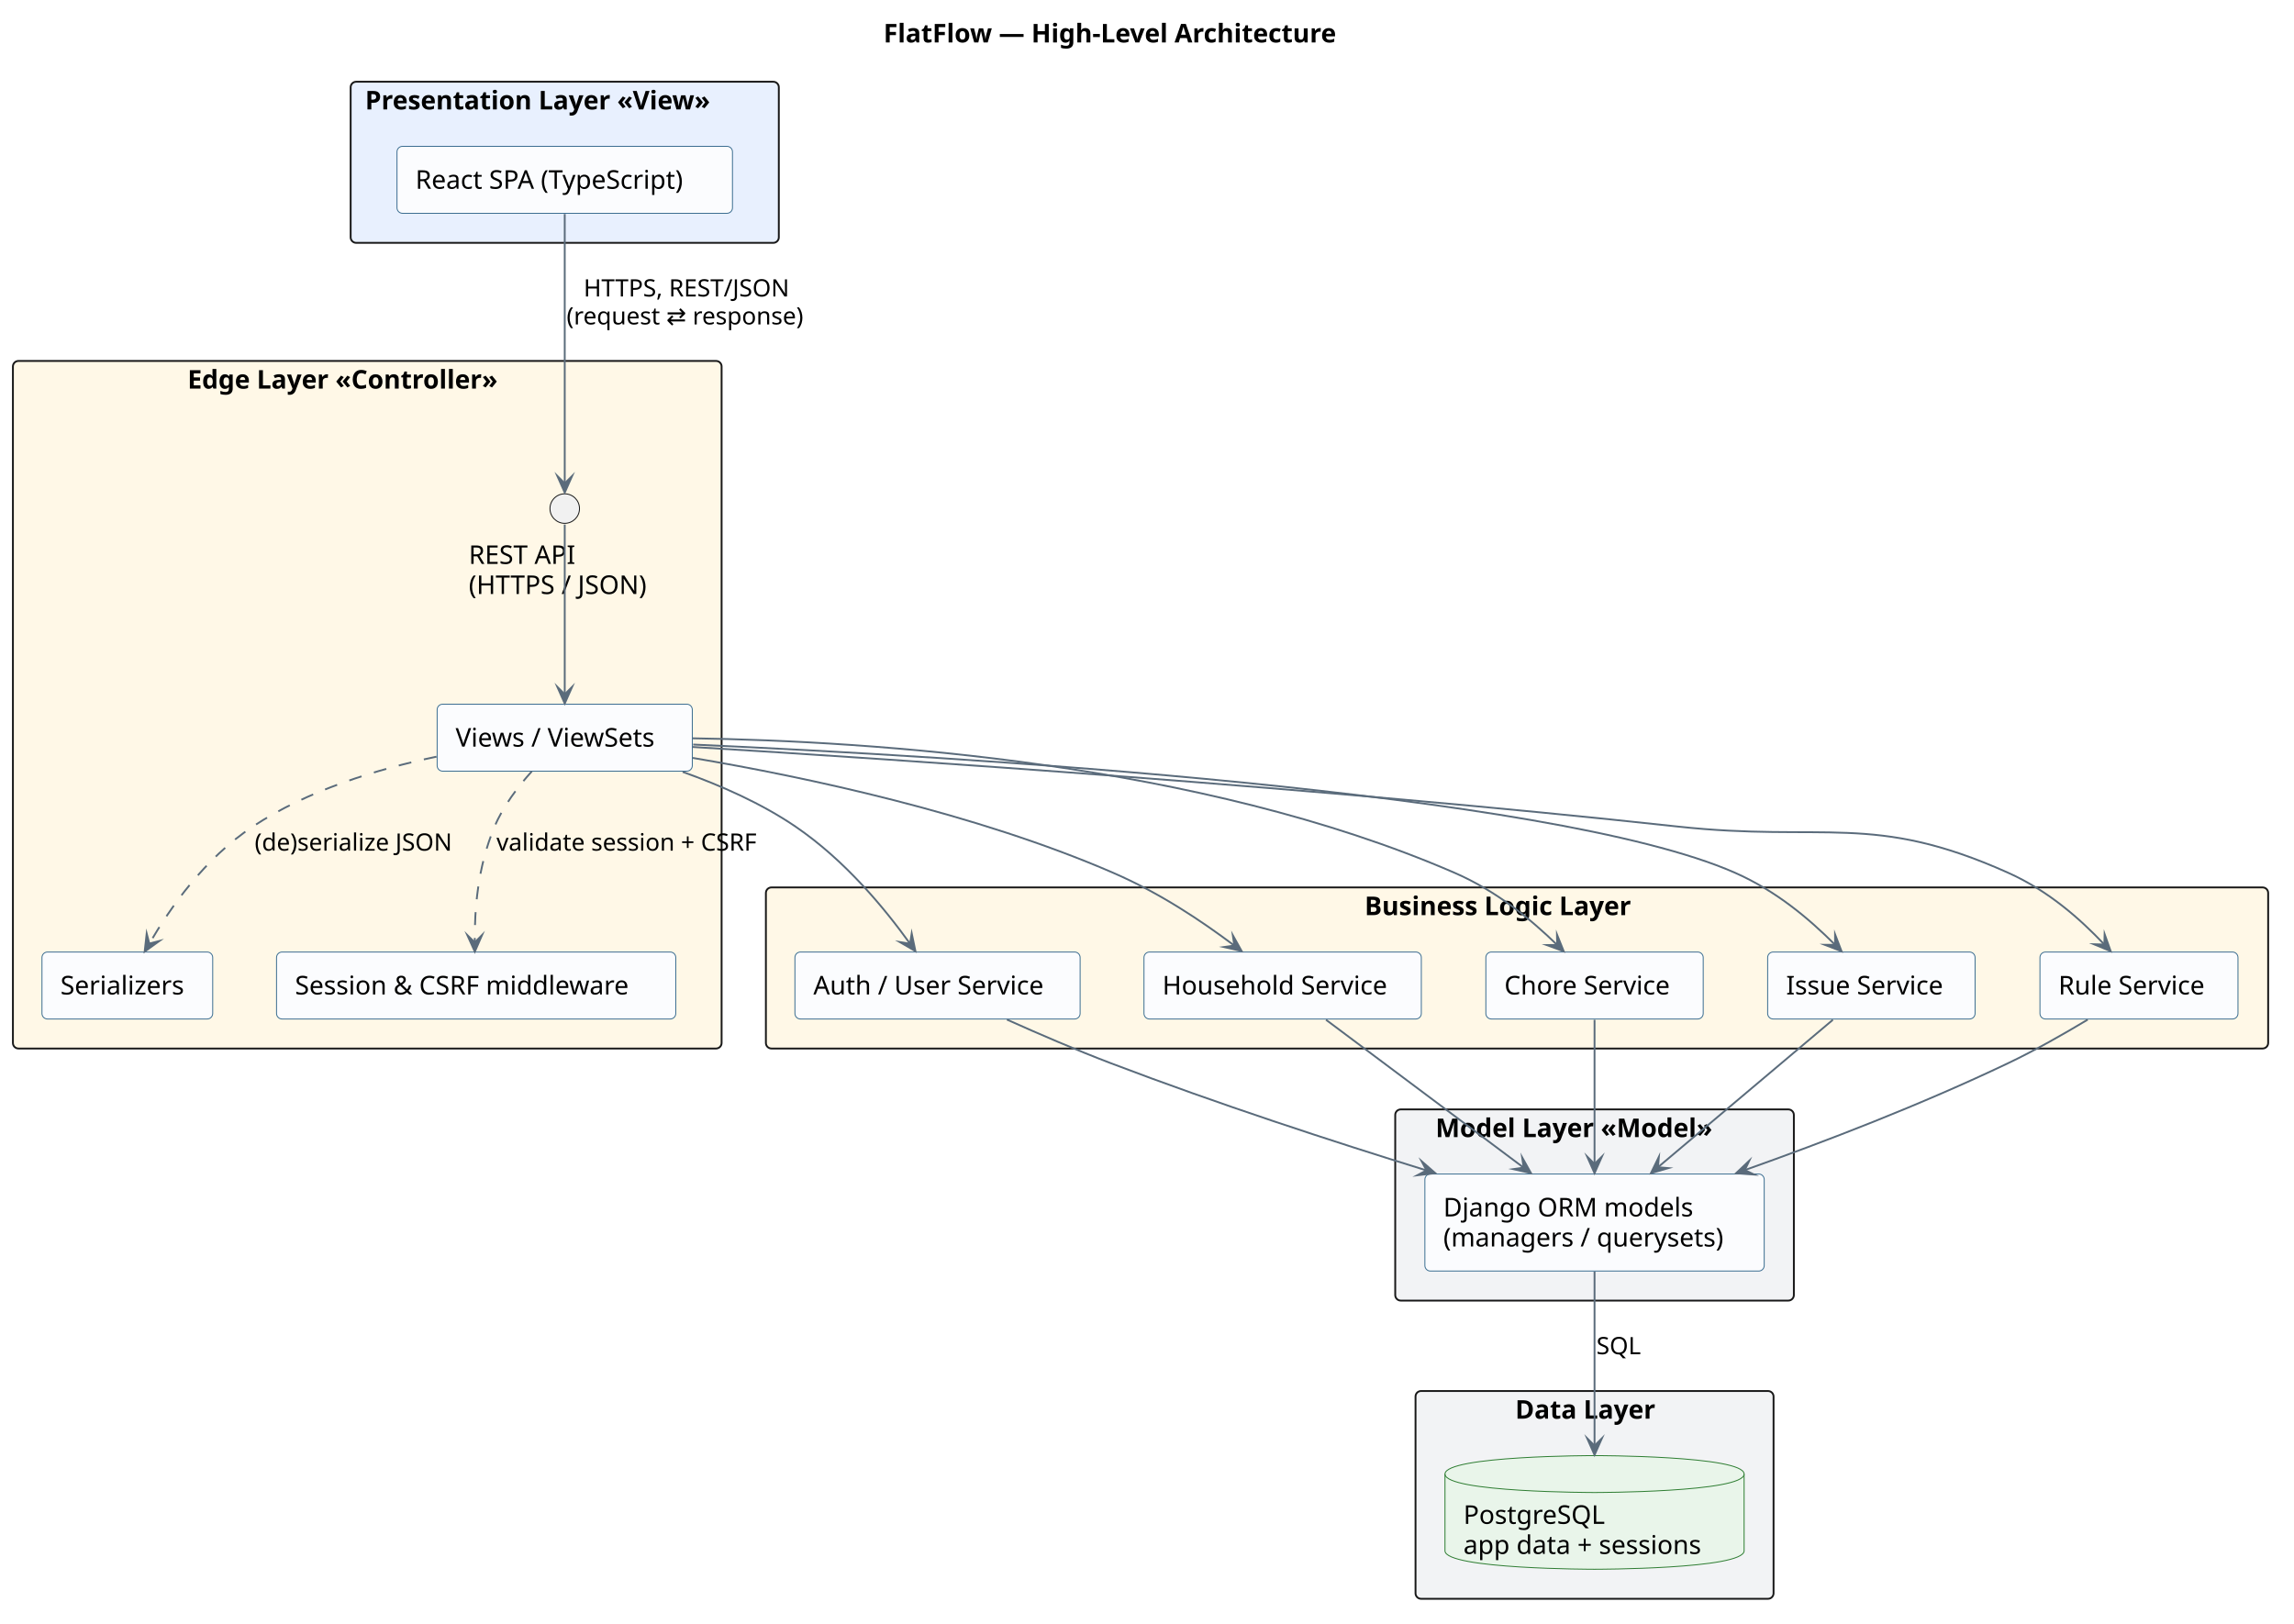
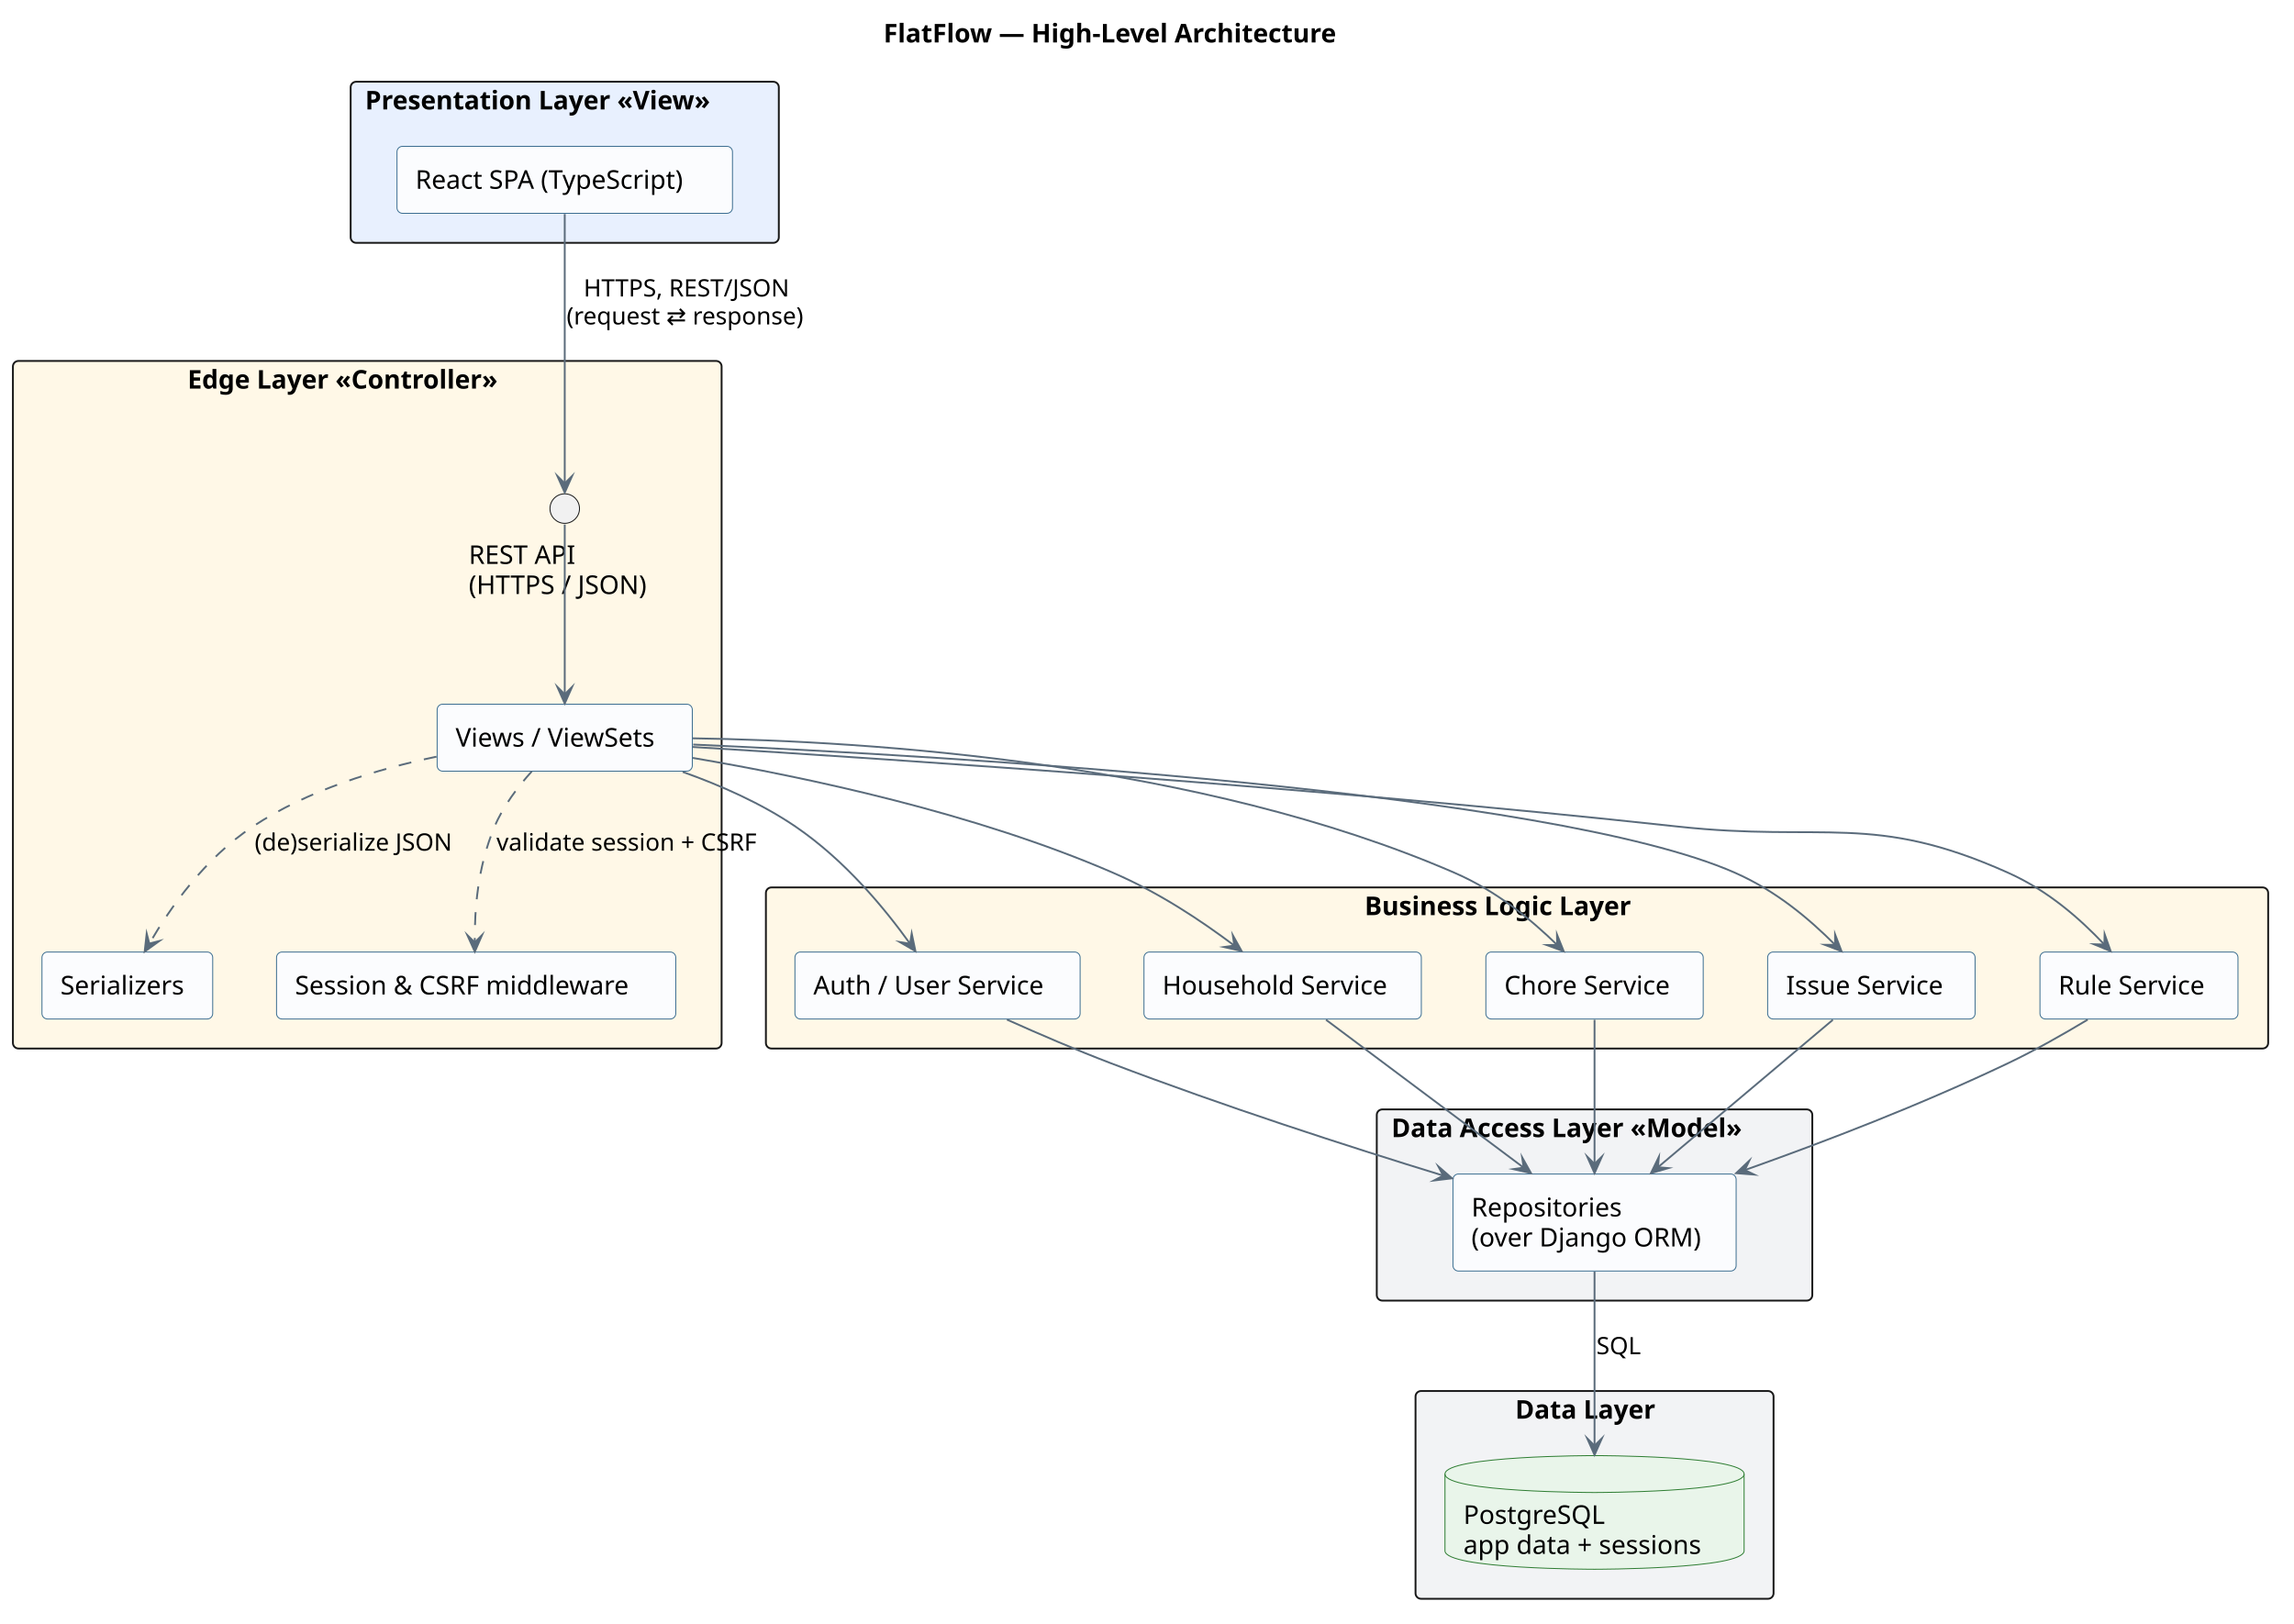
<svg xmlns="http://www.w3.org/2000/svg" contentStyleType="text/css" data-diagram-type="DESCRIPTION" height="880px" preserveAspectRatio="none" style="width:1243px;height:880px;background:#FFFFFF;" version="1.1" viewBox="0 0 1243 880" width="1243px" zoomAndPan="magnify">
  <defs />
  <g>
    <g class="title" data-source-line="1">
      <text fill="#000000" font-family="'Segoe UI'" font-size="14" font-weight="700" lengthAdjust="spacing" textLength="278.537" x="478.731" y="22.995">FlatFlow — High-Level Architecture</text>
    </g>
    <g class="cluster" data-qualified-name="Presentation Layer  .View." data-source-line="20" id="ent0001">
      <rect fill="#E8F0FE" height="87.3" rx="3" ry="3" style="stroke:#181818;stroke-width:1;" width="232" x="190" y="44.297" />
      <text fill="#000000" font-family="'Segoe UI'" font-size="14" font-weight="700" lengthAdjust="spacing" textLength="216.337" x="197.832" y="59.292">Presentation Layer  «View»</text>
    </g>
    <g class="cluster" data-qualified-name="Edge Layer  .Controller." data-source-line="25" id="ent0003">
      <rect fill="#FFF8E7" height="372.59" rx="3" ry="3" style="stroke:#181818;stroke-width:1;" width="384" x="7" y="195.597" />
      <text fill="#000000" font-family="'Segoe UI'" font-size="14" font-weight="700" lengthAdjust="spacing" textLength="194.776" x="101.612" y="210.592">Edge Layer  «Controller»</text>
    </g>
    <g class="cluster" data-qualified-name="Business Logic Layer" data-source-line="33" id="ent0008">
      <rect fill="#FFF8E7" height="87.29" rx="3" ry="3" style="stroke:#181818;stroke-width:1;" width="814" x="415" y="480.897" />
      <text fill="#000000" font-family="'Segoe UI'" font-size="14" font-weight="700" lengthAdjust="spacing" textLength="165.197" x="739.401" y="495.892">Business Logic Layer</text>
    </g>
-     <g class="cluster" data-qualified-name="Model Layer  .Model." data-source-line="42" id="ent0014">
-       <rect fill="#F2F3F5" height="103.6" rx="3" ry="3" style="stroke:#181818;stroke-width:1;" width="216" x="756" y="601.187" />
-       <text fill="#000000" font-family="'Segoe UI'" font-size="14" font-weight="700" lengthAdjust="spacing" textLength="172.334" x="777.833" y="616.182">Model Layer  «Model»</text>
+     <g class="cluster" data-qualified-name="Data Access Layer  .Model." data-source-line="42" id="ent0014">
+       <rect fill="#F2F3F5" height="103.6" rx="3" ry="3" style="stroke:#181818;stroke-width:1;" width="236" x="746" y="601.187" />
+       <text fill="#000000" font-family="'Segoe UI'" font-size="14" font-weight="700" lengthAdjust="spacing" textLength="220.144" x="753.928" y="616.182">Data Access Layer  «Model»</text>
    </g>
    <g class="cluster" data-qualified-name="Data Layer" data-source-line="46" id="ent0016">
      <rect fill="#F2F3F5" height="112.59" rx="3" ry="3" style="stroke:#181818;stroke-width:1;" width="194" x="767" y="753.787" />
      <text fill="#000000" font-family="'Segoe UI'" font-size="14" font-weight="700" lengthAdjust="spacing" textLength="85.976" x="821.012" y="768.782">Data Layer</text>
    </g>
    <g class="entity" data-qualified-name="Presentation Layer  .View..SPA" data-source-line="21" id="ent0002">
      <rect fill="#FBFCFE" height="36.297" rx="3" ry="3" style="stroke:#3C6E91;stroke-width:0.5;" width="181.779" x="215.11" y="79.297" />
      <text fill="#000000" font-family="'Segoe UI'" font-size="14" lengthAdjust="spacing" textLength="161.779" x="225.11" y="102.292">React SPA (TypeScript)</text>
    </g>
    <g class="entity" data-qualified-name="Edge Layer  .Controller..REST" data-source-line="26" id="ent0004">
      <ellipse cx="306" cy="275.597" fill="#F1F1F1" rx="8" ry="8" style="stroke:#181818;stroke-width:0.5;" />
      <text fill="#000000" font-family="'Segoe UI'" font-size="14" lengthAdjust="spacing" textLength="62.61" x="253.996" y="305.592">REST API</text>
      <text fill="#000000" font-family="'Segoe UI'" font-size="14" lengthAdjust="spacing" textLength="104.009" x="253.996" y="321.889">(HTTPS / JSON)</text>
    </g>
    <g class="entity" data-qualified-name="Edge Layer  .Controller..CTRL" data-source-line="27" id="ent0005">
      <rect fill="#FBFCFE" height="36.297" rx="3" ry="3" style="stroke:#3C6E91;stroke-width:0.5;" width="138.255" x="236.87" y="381.597" />
      <text fill="#000000" font-family="'Segoe UI'" font-size="14" lengthAdjust="spacing" textLength="118.255" x="246.87" y="404.592">Views / ViewSets</text>
    </g>
    <g class="entity" data-qualified-name="Edge Layer  .Controller..SER" data-source-line="28" id="ent0006">
      <rect fill="#FBFCFE" height="36.297" rx="3" ry="3" style="stroke:#3C6E91;stroke-width:0.5;" width="92.516" x="22.74" y="515.897" />
      <text fill="#000000" font-family="'Segoe UI'" font-size="14" lengthAdjust="spacing" textLength="72.516" x="32.74" y="538.892">Serializers</text>
    </g>
    <g class="entity" data-qualified-name="Edge Layer  .Controller..AUTH" data-source-line="29" id="ent0007">
      <rect fill="#FBFCFE" height="36.297" rx="3" ry="3" style="stroke:#3C6E91;stroke-width:0.5;" width="216.328" x="149.84" y="515.897" />
      <text fill="#000000" font-family="'Segoe UI'" font-size="14" lengthAdjust="spacing" textLength="196.328" x="159.84" y="538.892">Session &amp; CSRF middleware</text>
    </g>
    <g class="entity" data-qualified-name="Business Logic Layer.S_AUTH" data-source-line="34" id="ent0009">
      <rect fill="#FBFCFE" height="36.297" rx="3" ry="3" style="stroke:#3C6E91;stroke-width:0.5;" width="154.531" x="430.73" y="515.897" />
      <text fill="#000000" font-family="'Segoe UI'" font-size="14" lengthAdjust="spacing" textLength="134.531" x="440.73" y="538.892">Auth / User Service</text>
    </g>
    <g class="entity" data-qualified-name="Business Logic Layer.S_HH" data-source-line="35" id="ent0010">
      <rect fill="#FBFCFE" height="36.297" rx="3" ry="3" style="stroke:#3C6E91;stroke-width:0.5;" width="150.279" x="619.86" y="515.897" />
      <text fill="#000000" font-family="'Segoe UI'" font-size="14" lengthAdjust="spacing" textLength="130.279" x="629.86" y="538.892">Household Service</text>
    </g>
    <g class="entity" data-qualified-name="Business Logic Layer.S_CHORE" data-source-line="36" id="ent0011">
      <rect fill="#FBFCFE" height="36.297" rx="3" ry="3" style="stroke:#3C6E91;stroke-width:0.5;" width="117.774" x="805.11" y="515.897" />
      <text fill="#000000" font-family="'Segoe UI'" font-size="14" lengthAdjust="spacing" textLength="97.774" x="815.11" y="538.892">Chore Service</text>
    </g>
    <g class="entity" data-qualified-name="Business Logic Layer.S_ISSUE" data-source-line="37" id="ent0012">
      <rect fill="#FBFCFE" height="36.297" rx="3" ry="3" style="stroke:#3C6E91;stroke-width:0.5;" width="112.394" x="957.8" y="515.897" />
      <text fill="#000000" font-family="'Segoe UI'" font-size="14" lengthAdjust="spacing" textLength="92.394" x="967.8" y="538.892">Issue Service</text>
    </g>
    <g class="entity" data-qualified-name="Business Logic Layer.S_RULE" data-source-line="38" id="ent0013">
      <rect fill="#FBFCFE" height="36.297" rx="3" ry="3" style="stroke:#3C6E91;stroke-width:0.5;" width="107.295" x="1105.35" y="515.897" />
      <text fill="#000000" font-family="'Segoe UI'" font-size="14" lengthAdjust="spacing" textLength="87.295" x="1115.35" y="538.892">Rule Service</text>
    </g>
-     <g class="entity" data-qualified-name="Model Layer  .Model..MODEL" data-source-line="43" id="ent0015">
-       <rect fill="#FBFCFE" height="52.594" rx="3" ry="3" style="stroke:#3C6E91;stroke-width:0.5;" width="183.864" x="772.07" y="636.187" />
-       <text fill="#000000" font-family="'Segoe UI'" font-size="14" lengthAdjust="spacing" textLength="142.188" x="782.07" y="659.182">Django ORM models</text>
-       <text fill="#000000" font-family="'Segoe UI'" font-size="14" lengthAdjust="spacing" textLength="163.864" x="782.07" y="675.479">(managers / querysets)</text>
+     <g class="entity" data-qualified-name="Data Access Layer  .Model..REPO" data-source-line="43" id="ent0015">
+       <rect fill="#FBFCFE" height="52.594" rx="3" ry="3" style="stroke:#3C6E91;stroke-width:0.5;" width="153.444" x="787.28" y="636.187" />
+       <text fill="#000000" font-family="'Segoe UI'" font-size="14" lengthAdjust="spacing" textLength="86.584" x="797.28" y="659.182">Repositories</text>
+       <text fill="#000000" font-family="'Segoe UI'" font-size="14" lengthAdjust="spacing" textLength="133.444" x="797.28" y="675.479">(over Django ORM)</text>
    </g>
    <g class="entity" data-qualified-name="Data Layer.DB" data-source-line="47" id="ent0017">
      <path d="M782.96,798.787 C782.96,788.787 864.003,788.787 864.003,788.787 C864.003,788.787 945.045,788.787 945.045,798.787 L945.045,840.381 C945.045,850.381 864.003,850.381 864.003,850.381 C864.003,850.381 782.96,850.381 782.96,840.381 L782.96,798.787" fill="#E9F5EA" style="stroke:#2E7D32;stroke-width:0.5;" />
      <path d="M782.96,798.787 C782.96,808.787 864.003,808.787 864.003,808.787 C864.003,808.787 945.045,808.787 945.045,798.787" fill="none" style="stroke:#2E7D32;stroke-width:0.5;" />
      <text fill="#000000" font-family="'Segoe UI'" font-size="14" lengthAdjust="spacing" textLength="80.753" x="792.96" y="825.782">PostgreSQL</text>
      <text fill="#000000" font-family="'Segoe UI'" font-size="14" lengthAdjust="spacing" textLength="142.085" x="792.96" y="842.079">app data + sessions</text>
    </g>
    <g class="link" data-entity-1="ent0002" data-entity-2="ent0004" data-link-type="dependency" data-source-line="51" id="lnk18">
      <path d="M306,115.977 C306,153.577 306,235.647 306,261.937" fill="none" id="SPA-to-REST" style="stroke:#5A6B7B;stroke-width:1;" />
      <polygon fill="#5A6B7B" points="306,266.937,310,257.937,306,261.937,302,257.937,306,266.937" style="stroke:#5A6B7B;stroke-width:1;stroke-linejoin:miter;stroke-miterlimit:10;" />
      <text fill="#000000" font-family="'Segoe UI'" font-size="13" lengthAdjust="spacing" textLength="119.876" x="316.229" y="160.664">HTTPS, REST/JSON</text>
      <text fill="#000000" font-family="'Segoe UI'" font-size="13" lengthAdjust="spacing" textLength="138.334" x="307" y="175.797">(request ⇄ response)</text>
    </g>
    <g class="link" data-entity-1="ent0004" data-entity-2="ent0005" data-link-type="dependency" data-source-line="52" id="lnk19">
      <path d="M306,284.237 C306,303.457 306,349.207 306,376.227" fill="none" id="REST-to-CTRL" style="stroke:#5A6B7B;stroke-width:1;" />
      <polygon fill="#5A6B7B" points="306,381.227,310,372.227,306,376.227,302,372.227,306,381.227" style="stroke:#5A6B7B;stroke-width:1;stroke-linejoin:miter;stroke-miterlimit:10;" />
    </g>
    <g class="link" data-entity-1="ent0005" data-entity-2="ent0007" data-link-type="dependency" data-source-line="53" id="lnk20">
      <path d="M288.18,417.967 C280.68,426.287 272.64,436.847 268,447.897 C258.72,469.987 257.126,492.967 257.246,510.697" fill="none" id="CTRL-to-AUTH" style="stroke:#5A6B7B;stroke-width:1;stroke-dasharray:7,7;" />
      <polygon fill="#5A6B7B" points="257.28,515.697,261.219,506.67,257.246,510.697,253.219,506.724,257.28,515.697" style="stroke:#5A6B7B;stroke-width:1;stroke-linejoin:miter;stroke-miterlimit:10;" />
      <text fill="#000000" font-family="'Segoe UI'" font-size="13" lengthAdjust="spacing" textLength="157.447" x="269" y="460.964">validate session + CSRF</text>
    </g>
    <g class="link" data-entity-1="ent0005" data-entity-2="ent0006" data-link-type="dependency" data-source-line="54" id="lnk21">
      <path d="M236.51,410.047 C204.25,416.787 166.6,428.317 137,447.897 C110.65,465.327 92.265,491.931 80.915,511.331" fill="none" id="CTRL-to-SER" style="stroke:#5A6B7B;stroke-width:1;stroke-dasharray:7,7;" />
      <polygon fill="#5A6B7B" points="78.39,515.647,86.387,509.899,80.915,511.331,79.482,505.859,78.39,515.647" style="stroke:#5A6B7B;stroke-width:1;stroke-linejoin:miter;stroke-miterlimit:10;" />
      <text fill="#000000" font-family="'Segoe UI'" font-size="13" lengthAdjust="spacing" textLength="116.308" x="138" y="460.964">(de)serialize JSON</text>
    </g>
    <g class="link" data-entity-1="ent0005" data-entity-2="ent0009" data-link-type="dependency" data-source-line="55" id="lnk22">
      <path d="M369.89,418.277 C390.42,425.587 412.6,435.357 431,447.897 C458.18,466.407 479.384,492.373 493.104,511.382" fill="none" id="CTRL-to-S_AUTH" style="stroke:#5A6B7B;stroke-width:1;" />
      <polygon fill="#5A6B7B" points="496.03,515.437,494.006,505.798,493.104,511.382,487.519,510.48,496.03,515.437" style="stroke:#5A6B7B;stroke-width:1;stroke-linejoin:miter;stroke-miterlimit:10;" />
    </g>
    <g class="link" data-entity-1="ent0005" data-entity-2="ent0010" data-link-type="dependency" data-source-line="56" id="lnk23">
      <path d="M375.37,410.717 C436.96,421.157 528.5,440.627 603,472.897 C628.57,483.967 650.89,498.967 668.8,512.397" fill="none" id="CTRL-to-S_HH" style="stroke:#5A6B7B;stroke-width:1;" />
      <polygon fill="#5A6B7B" points="672.8,515.397,667.999,506.797,668.8,512.397,663.2,513.198,672.8,515.397" style="stroke:#5A6B7B;stroke-width:1;stroke-linejoin:miter;stroke-miterlimit:10;" />
    </g>
    <g class="link" data-entity-1="ent0005" data-entity-2="ent0011" data-link-type="dependency" data-source-line="57" id="lnk24">
      <path d="M375.3,400.087 C471.77,401.577 650.2,413.157 788,472.897 C811,482.867 829.392,498.124 843.732,512.044" fill="none" id="CTRL-to-S_CHORE" style="stroke:#5A6B7B;stroke-width:1;" />
      <polygon fill="#5A6B7B" points="847.32,515.527,843.648,506.388,843.732,512.044,838.076,512.128,847.32,515.527" style="stroke:#5A6B7B;stroke-width:1;stroke-linejoin:miter;stroke-miterlimit:10;" />
    </g>
    <g class="link" data-entity-1="ent0005" data-entity-2="ent0012" data-link-type="dependency" data-source-line="58" id="lnk25">
      <path d="M375.59,403.467 C518.53,409.907 840.13,428.927 940,472.897 C962.58,482.827 980.406,498.04 994.326,511.97" fill="none" id="CTRL-to-S_ISSUE" style="stroke:#5A6B7B;stroke-width:1;" />
      <polygon fill="#5A6B7B" points="997.86,515.507,994.328,506.313,994.326,511.97,988.669,511.968,997.86,515.507" style="stroke:#5A6B7B;stroke-width:1;stroke-linejoin:miter;stroke-miterlimit:10;" />
    </g>
    <g class="link" data-entity-1="ent0005" data-entity-2="ent0013" data-link-type="dependency" data-source-line="59" id="lnk26">
      <path d="M375.31,404.787 C487.59,411.657 716.14,426.907 909,447.897 C988.86,456.587 1014.68,440.077 1088,472.897 C1109.97,482.727 1126.979,497.859 1140.229,511.829" fill="none" id="CTRL-to-S_RULE" style="stroke:#5A6B7B;stroke-width:1;" />
      <polygon fill="#5A6B7B" points="1143.67,515.457,1140.379,506.174,1140.229,511.829,1134.574,511.68,1143.67,515.457" style="stroke:#5A6B7B;stroke-width:1;stroke-linejoin:miter;stroke-miterlimit:10;" />
    </g>
    <g class="link" data-entity-1="ent0009" data-entity-2="ent0015" data-link-type="dependency" data-source-line="60" id="lnk27">
-       <path d="M545.61,552.517 C562.67,560.177 583.19,569.027 602,576.187 C659.9,598.227 721.484,618.318 772.934,634.248" fill="none" id="S_AUTH-to-MODEL" style="stroke:#5A6B7B;stroke-width:1;" />
-       <polygon fill="#5A6B7B" points="777.71,635.727,770.296,629.244,772.934,634.248,767.93,636.886,777.71,635.727" style="stroke:#5A6B7B;stroke-width:1;stroke-linejoin:miter;stroke-miterlimit:10;" />
+       <path d="M545.61,552.517 C562.67,560.177 583.19,569.027 602,576.187 C663.36,599.547 729.461,620.908 782.001,637.058" fill="none" id="S_AUTH-to-REPO" style="stroke:#5A6B7B;stroke-width:1;" />
+       <polygon fill="#5A6B7B" points="786.78,638.527,779.352,632.059,782.001,637.058,777.002,639.706,786.78,638.527" style="stroke:#5A6B7B;stroke-width:1;stroke-linejoin:miter;stroke-miterlimit:10;" />
    </g>
    <g class="link" data-entity-1="ent0010" data-entity-2="ent0015" data-link-type="dependency" data-source-line="61" id="lnk28">
-       <path d="M718.5,552.627 C747.34,574.197 792.477,607.971 825.577,632.741" fill="none" id="S_HH-to-MODEL" style="stroke:#5A6B7B;stroke-width:1;" />
+       <path d="M718.5,552.627 C747.34,574.197 792.477,607.971 825.577,632.741" fill="none" id="S_HH-to-REPO" style="stroke:#5A6B7B;stroke-width:1;" />
      <polygon fill="#5A6B7B" points="829.58,635.737,824.771,627.142,825.577,632.741,819.978,633.547,829.58,635.737" style="stroke:#5A6B7B;stroke-width:1;stroke-linejoin:miter;stroke-miterlimit:10;" />
    </g>
    <g class="link" data-entity-1="ent0011" data-entity-2="ent0015" data-link-type="dependency" data-source-line="62" id="lnk29">
-       <path d="M864,552.627 C864,574.197 864,605.967 864,630.737" fill="none" id="S_CHORE-to-MODEL" style="stroke:#5A6B7B;stroke-width:1;" />
+       <path d="M864,552.627 C864,574.197 864,605.967 864,630.737" fill="none" id="S_CHORE-to-REPO" style="stroke:#5A6B7B;stroke-width:1;" />
      <polygon fill="#5A6B7B" points="864,635.737,868,626.737,864,630.737,860,626.737,864,635.737" style="stroke:#5A6B7B;stroke-width:1;stroke-linejoin:miter;stroke-miterlimit:10;" />
    </g>
    <g class="link" data-entity-1="ent0012" data-entity-2="ent0015" data-link-type="dependency" data-source-line="63" id="lnk30">
-       <path d="M993.14,552.627 C967.54,574.197 927.753,607.744 898.373,632.514" fill="none" id="S_ISSUE-to-MODEL" style="stroke:#5A6B7B;stroke-width:1;" />
+       <path d="M993.14,552.627 C967.54,574.197 927.753,607.744 898.373,632.514" fill="none" id="S_ISSUE-to-REPO" style="stroke:#5A6B7B;stroke-width:1;" />
      <polygon fill="#5A6B7B" points="894.55,635.737,904.009,632.994,898.373,632.514,898.853,626.878,894.55,635.737" style="stroke:#5A6B7B;stroke-width:1;stroke-linejoin:miter;stroke-miterlimit:10;" />
    </g>
    <g class="link" data-entity-1="ent0013" data-entity-2="ent0015" data-link-type="dependency" data-source-line="64" id="lnk31">
-       <path d="M1131.23,552.527 C1118.35,560.277 1102.66,569.207 1088,576.187 C1040.19,598.957 989.282,618.493 945.422,634.073" fill="none" id="S_RULE-to-MODEL" style="stroke:#5A6B7B;stroke-width:1;" />
+       <path d="M1131.23,552.527 C1118.35,560.277 1102.66,569.207 1088,576.187 C1040.19,598.957 989.282,618.493 945.422,634.073" fill="none" id="S_RULE-to-REPO" style="stroke:#5A6B7B;stroke-width:1;" />
      <polygon fill="#5A6B7B" points="940.71,635.747,950.53,636.504,945.422,634.073,947.852,628.965,940.71,635.747" style="stroke:#5A6B7B;stroke-width:1;stroke-linejoin:miter;stroke-miterlimit:10;" />
    </g>
    <g class="link" data-entity-1="ent0015" data-entity-2="ent0017" data-link-type="dependency" data-source-line="65" id="lnk32">
-       <path d="M864,689.097 C864,716.367 864,754.507 864,783.407" fill="none" id="MODEL-to-DB" style="stroke:#5A6B7B;stroke-width:1;" />
+       <path d="M864,689.097 C864,716.367 864,754.507 864,783.407" fill="none" id="REPO-to-DB" style="stroke:#5A6B7B;stroke-width:1;" />
      <polygon fill="#5A6B7B" points="864,788.407,868,779.407,864,783.407,860,779.407,864,788.407" style="stroke:#5A6B7B;stroke-width:1;stroke-linejoin:miter;stroke-miterlimit:10;" />
      <text fill="#000000" font-family="'Segoe UI'" font-size="13" lengthAdjust="spacing" textLength="25.727" x="865" y="733.854">SQL</text>
    </g>
  </g>
</svg>
